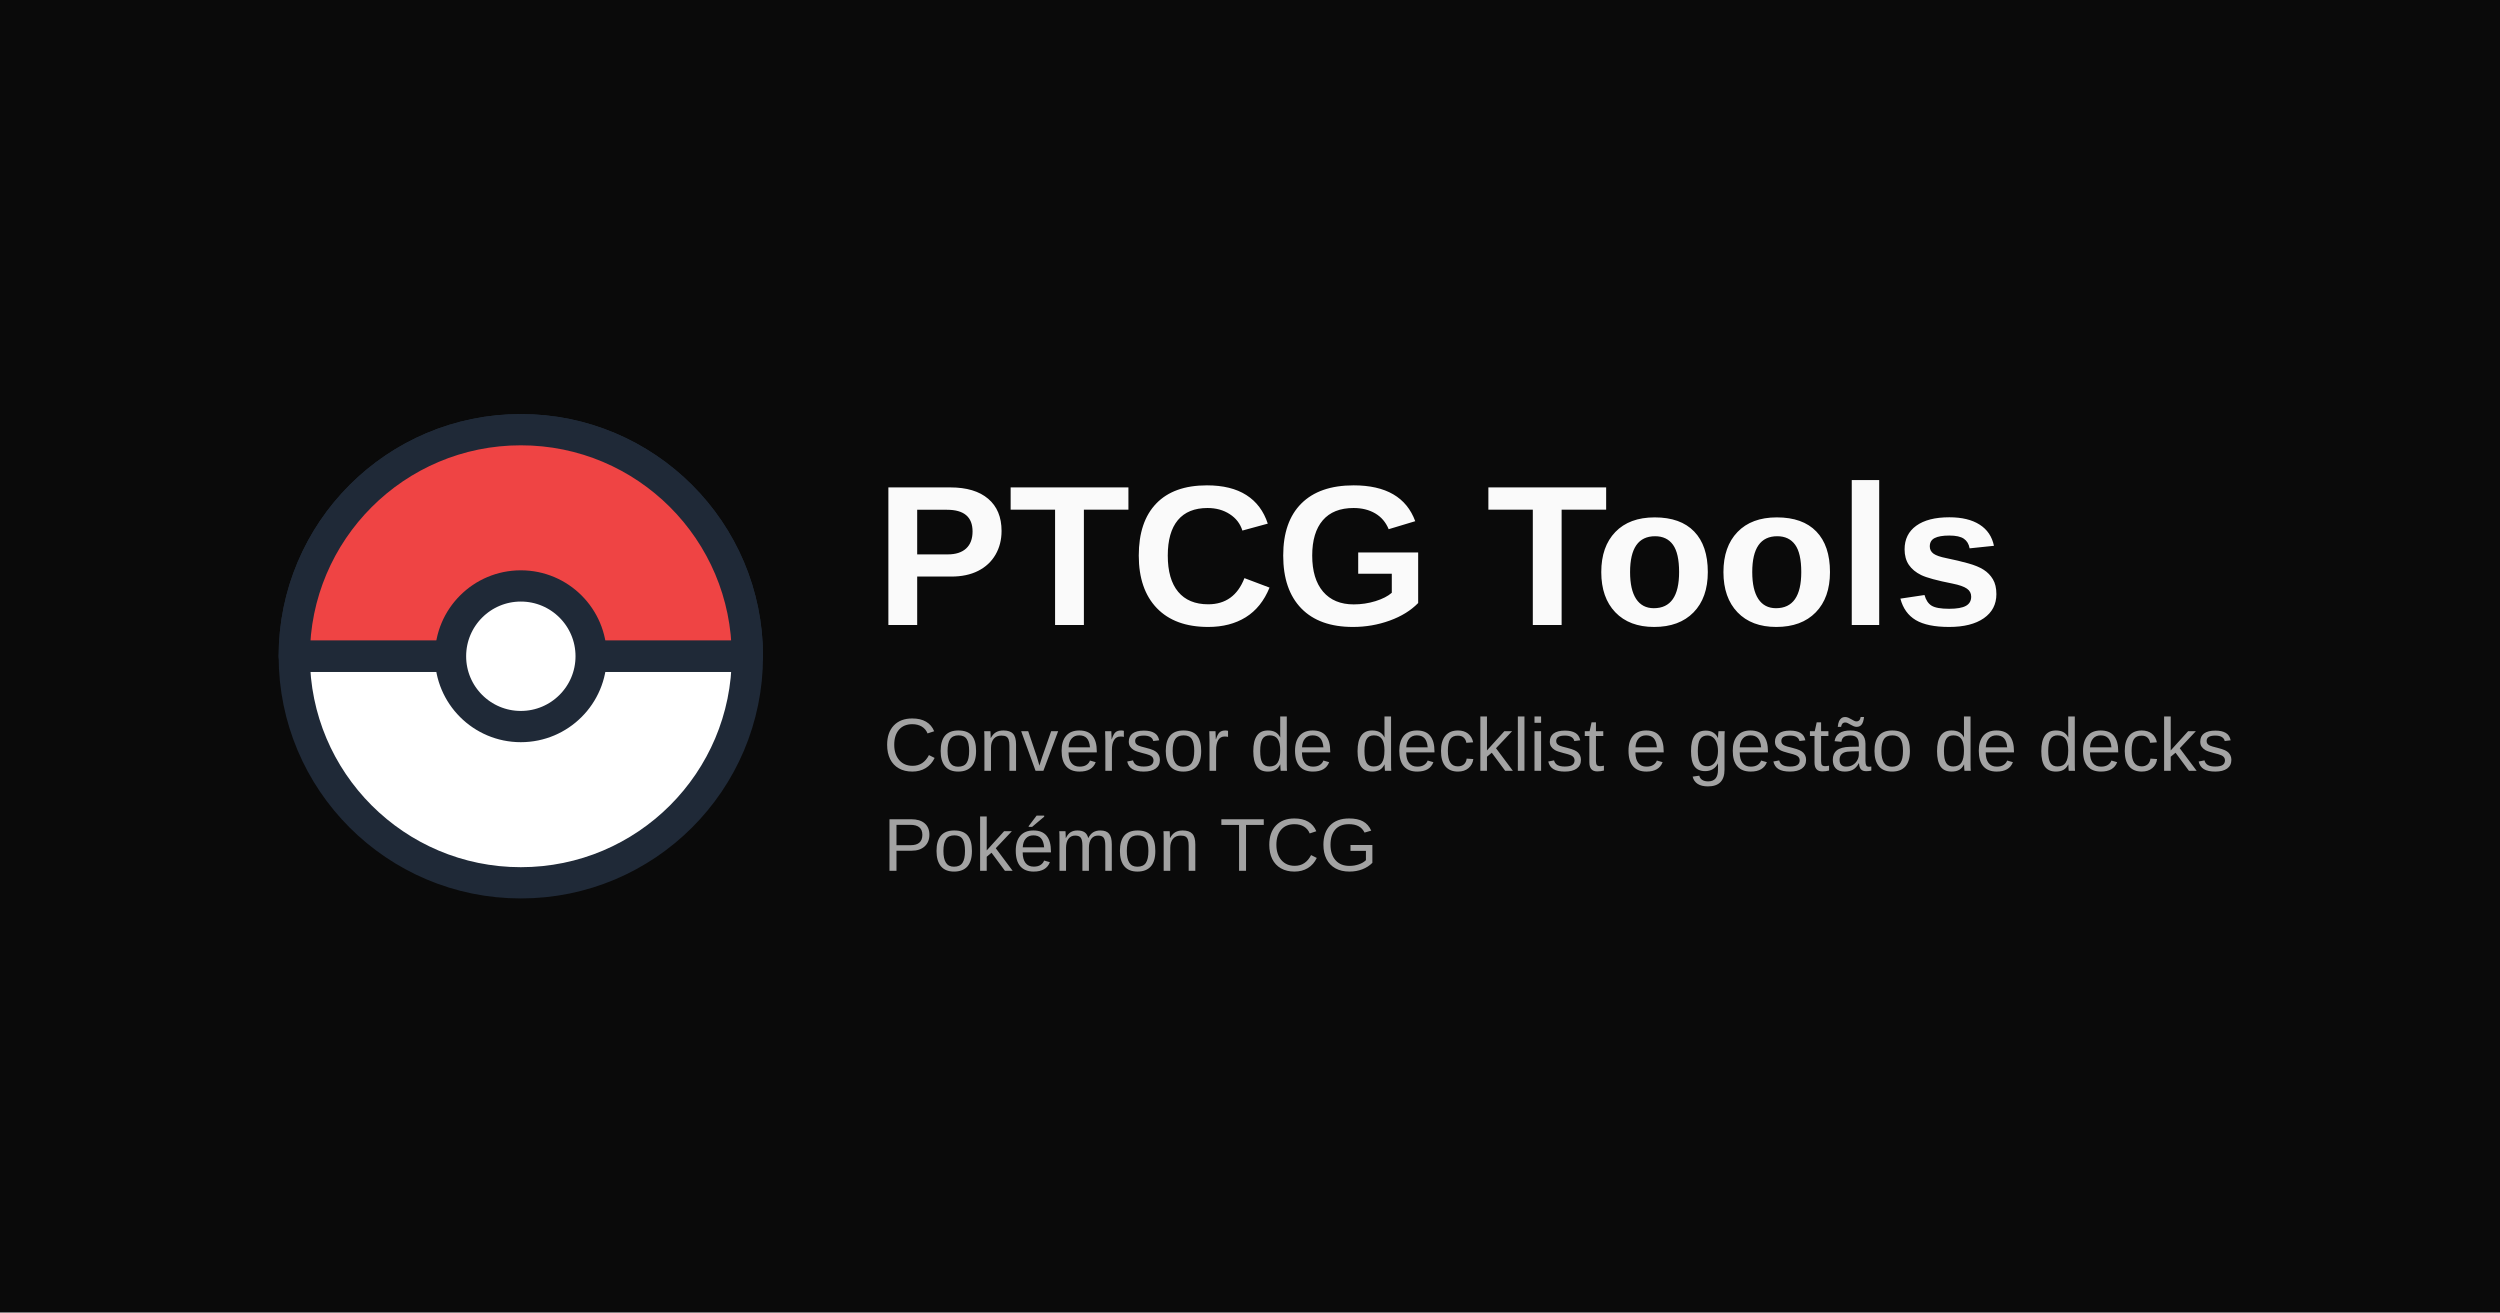
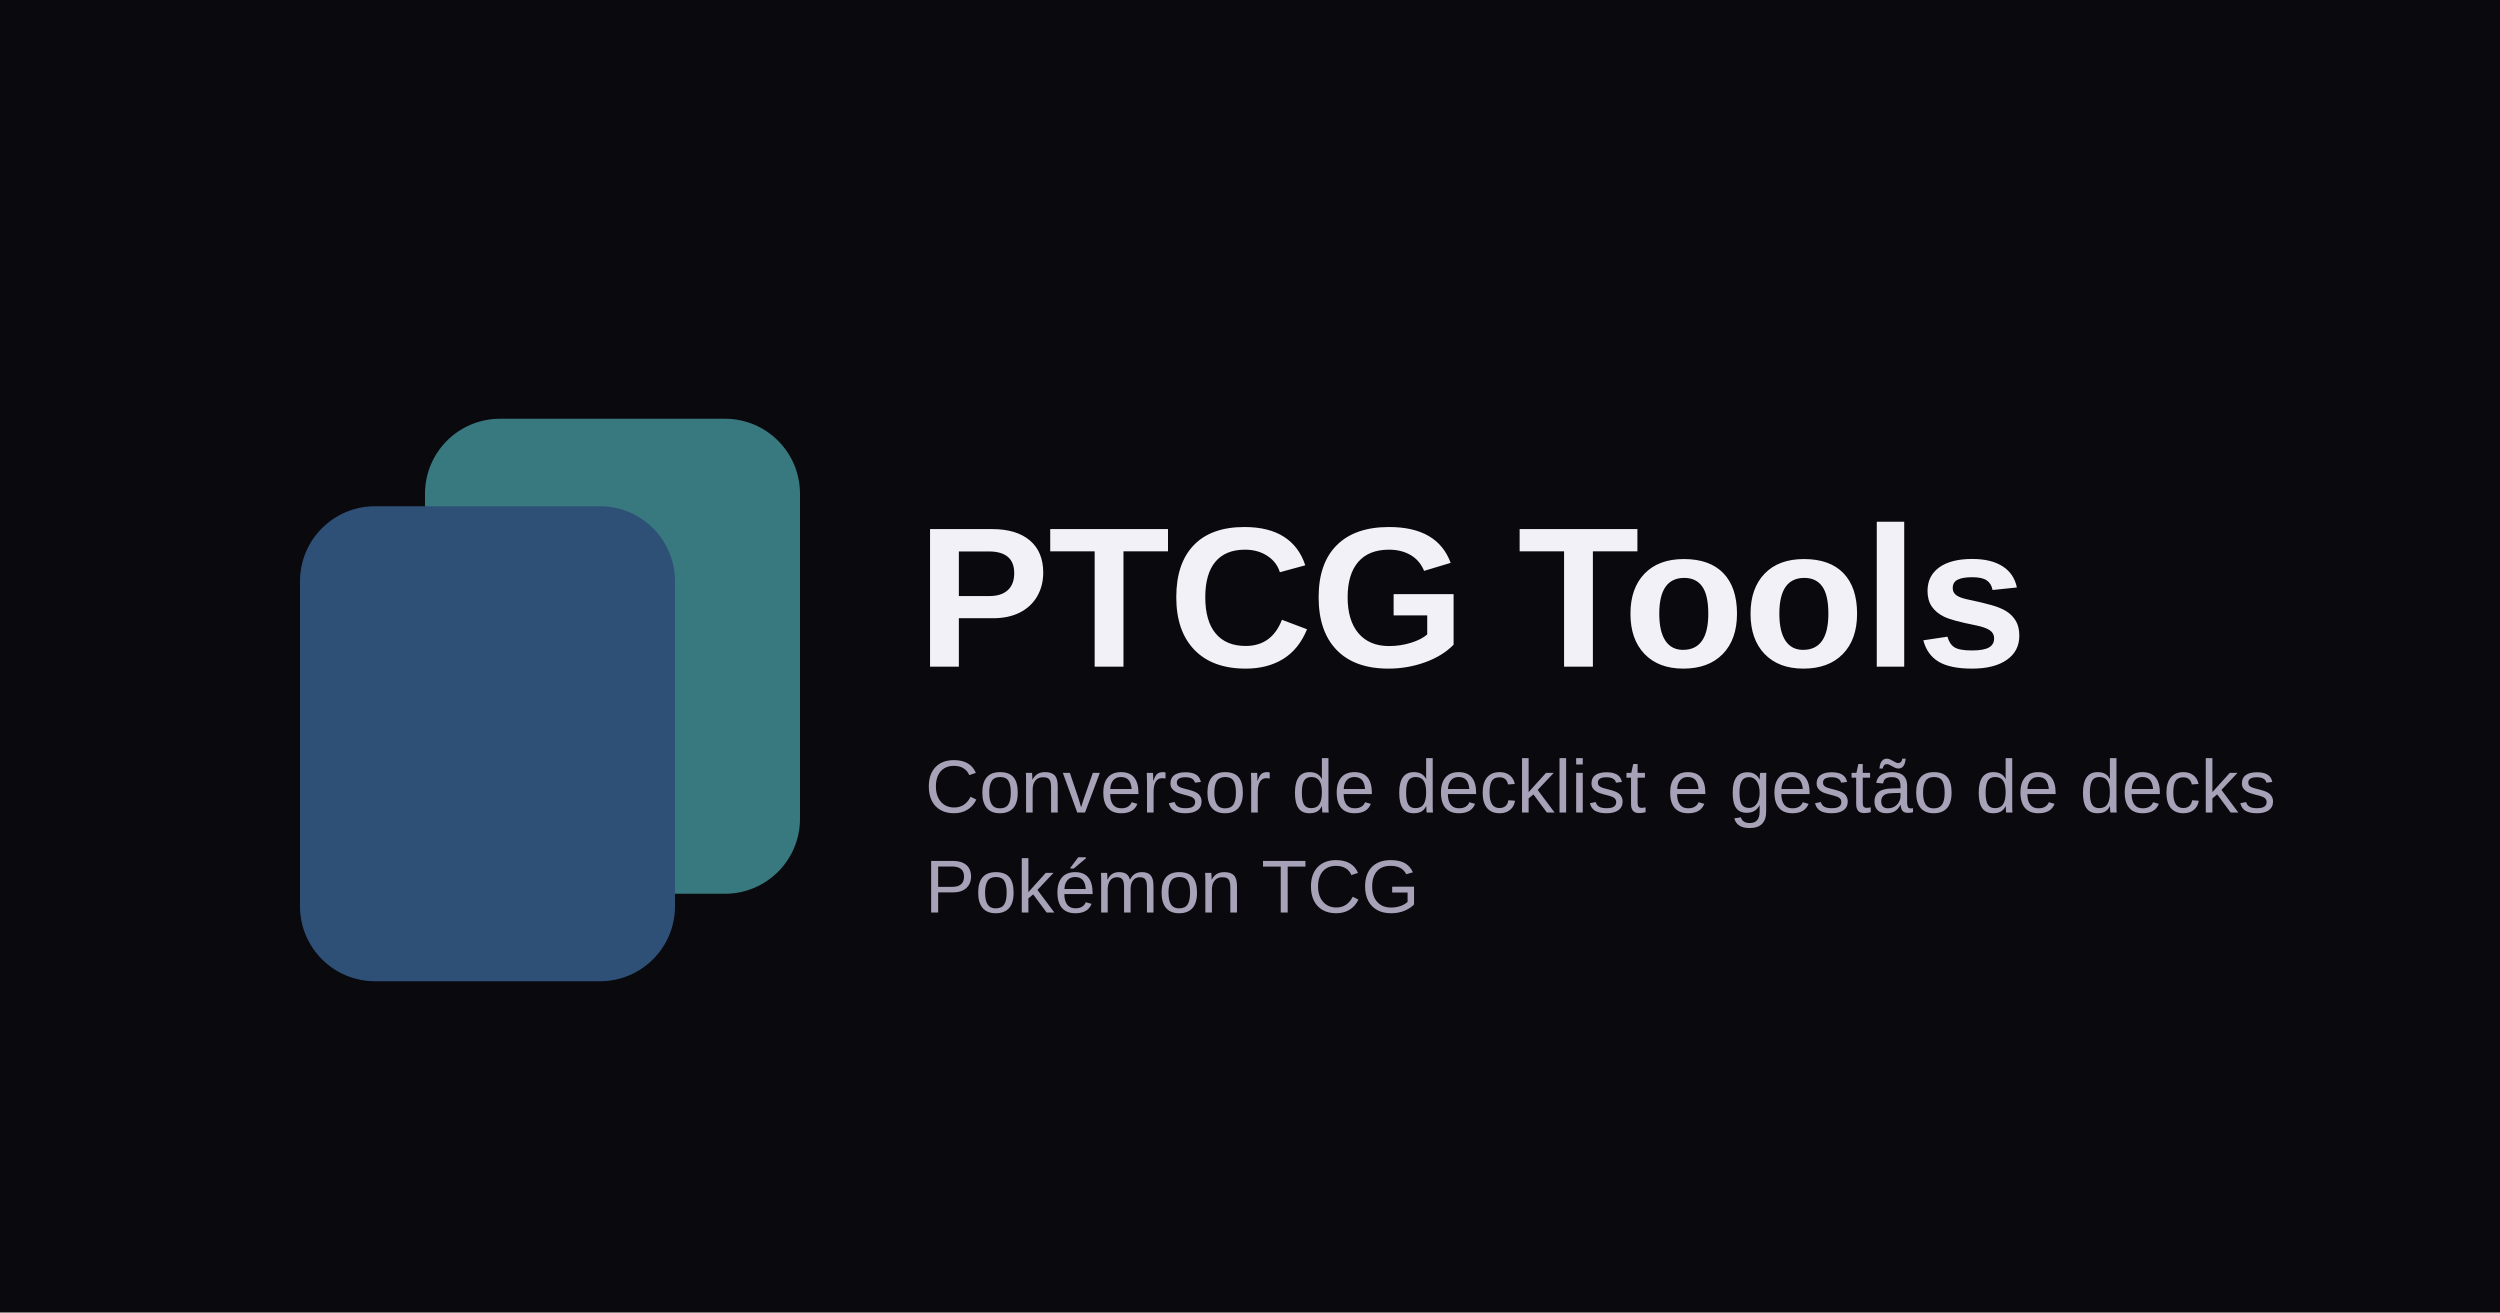
<svg xmlns="http://www.w3.org/2000/svg" width="1200" height="630" viewBox="0 0 1200 630">
-   <rect width="1200" height="630" fill="#0a0a0a" />
-   <g transform="translate(130 195) scale(3.75)">
-     <circle cx="32" cy="32" r="29" fill="#fff" stroke="#1f2937" stroke-width="4" />
-     <path d="M3 32a29 29 0 0 1 58 0z" fill="#ef4444" stroke="#1f2937" stroke-width="4" stroke-linejoin="round" />
-     <path d="M3 32h58" stroke="#1f2937" stroke-width="4" />
-     <circle cx="32" cy="32" r="9" fill="#fff" stroke="#1f2937" stroke-width="4" />
+   <rect width="1200" height="630" fill="#0a090e" />
+   <g transform="translate(120 165) scale(12)">
+     <rect x="7" y="3" width="15" height="19" rx="3" fill="#64E9EE" opacity="0.5" />
+     <rect x="2" y="6.5" width="15" height="19" rx="3" fill="#2E5077" />
  </g>
-   <text x="420" y="300" font-family="Arial, Helvetica, sans-serif" font-size="96" font-weight="700" fill="#fafafa">PTCG Tools</text>
-   <text x="424" y="370" font-family="Arial, Helvetica, sans-serif" font-size="36" fill="#a3a3a3">Conversor de decklist e gestão de decks</text>
-   <text x="424" y="418" font-family="Arial, Helvetica, sans-serif" font-size="36" fill="#a3a3a3">Pokémon TCG</text>
+   <text x="440" y="320" font-family="'Space Grotesk', Arial, Helvetica, sans-serif" font-size="96" font-weight="700" letter-spacing="-1" fill="#f3f1f8">PTCG Tools</text>
+   <text x="444" y="390" font-family="Manrope, Arial, Helvetica, sans-serif" font-size="36" fill="#a8a2b8">Conversor de decklist e gestão de decks</text>
+   <text x="444" y="438" font-family="Manrope, Arial, Helvetica, sans-serif" font-size="36" fill="#a8a2b8">Pokémon TCG</text>
</svg>
